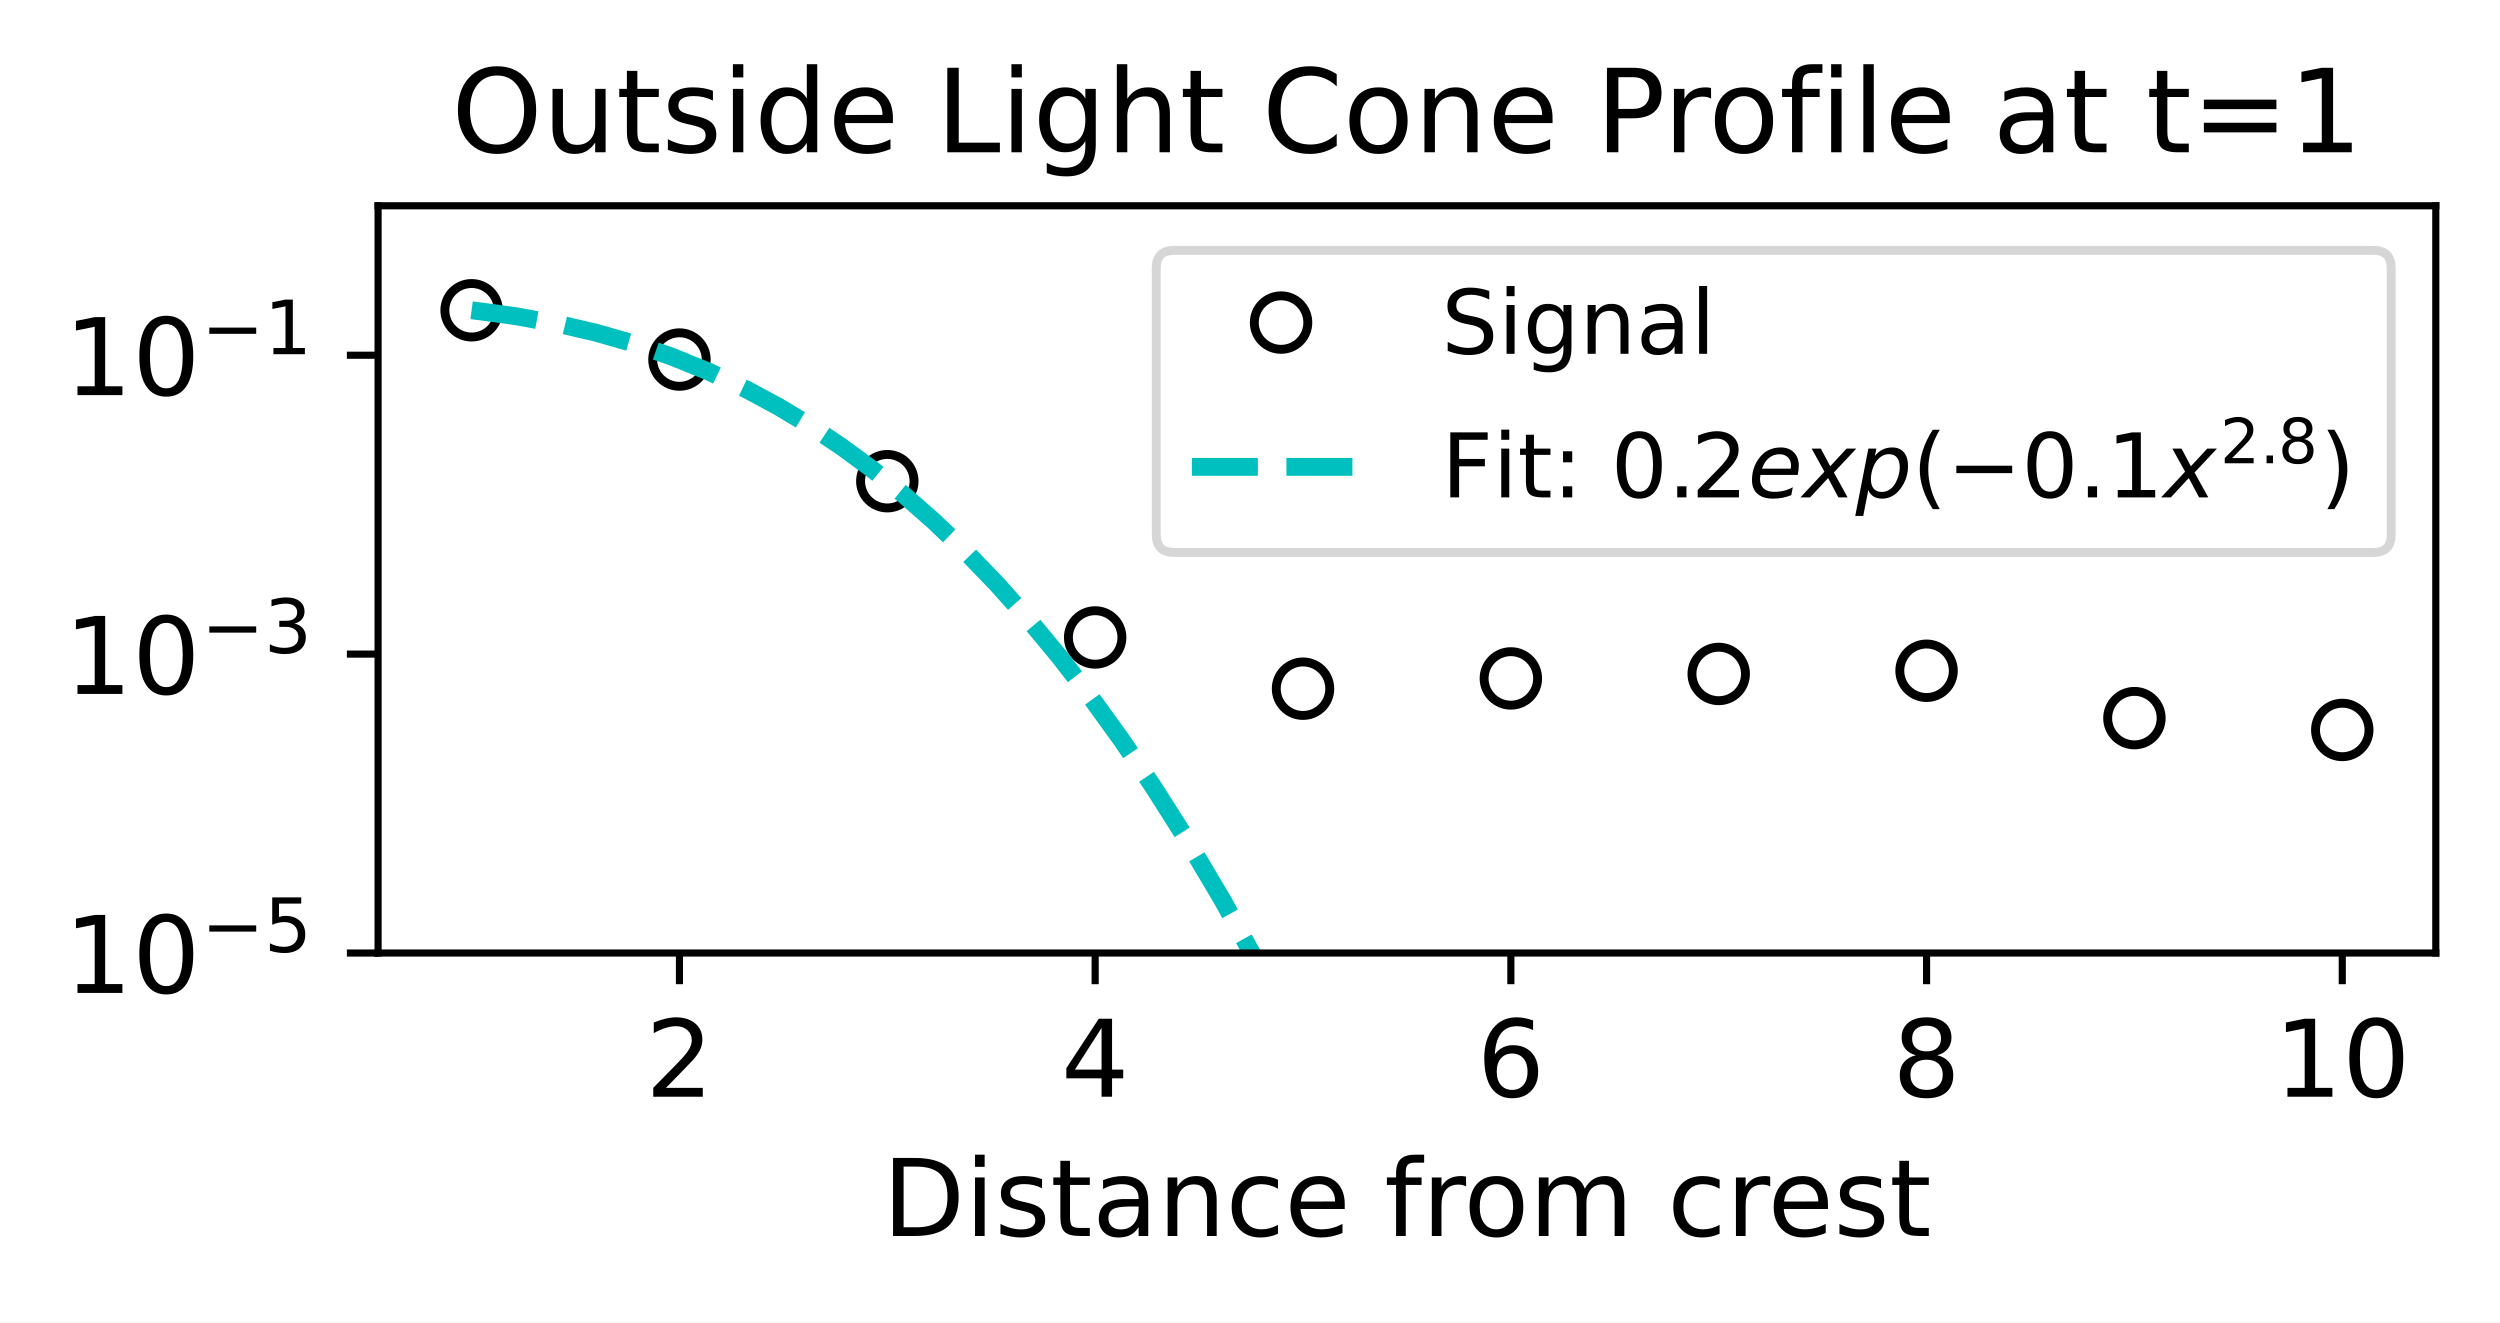
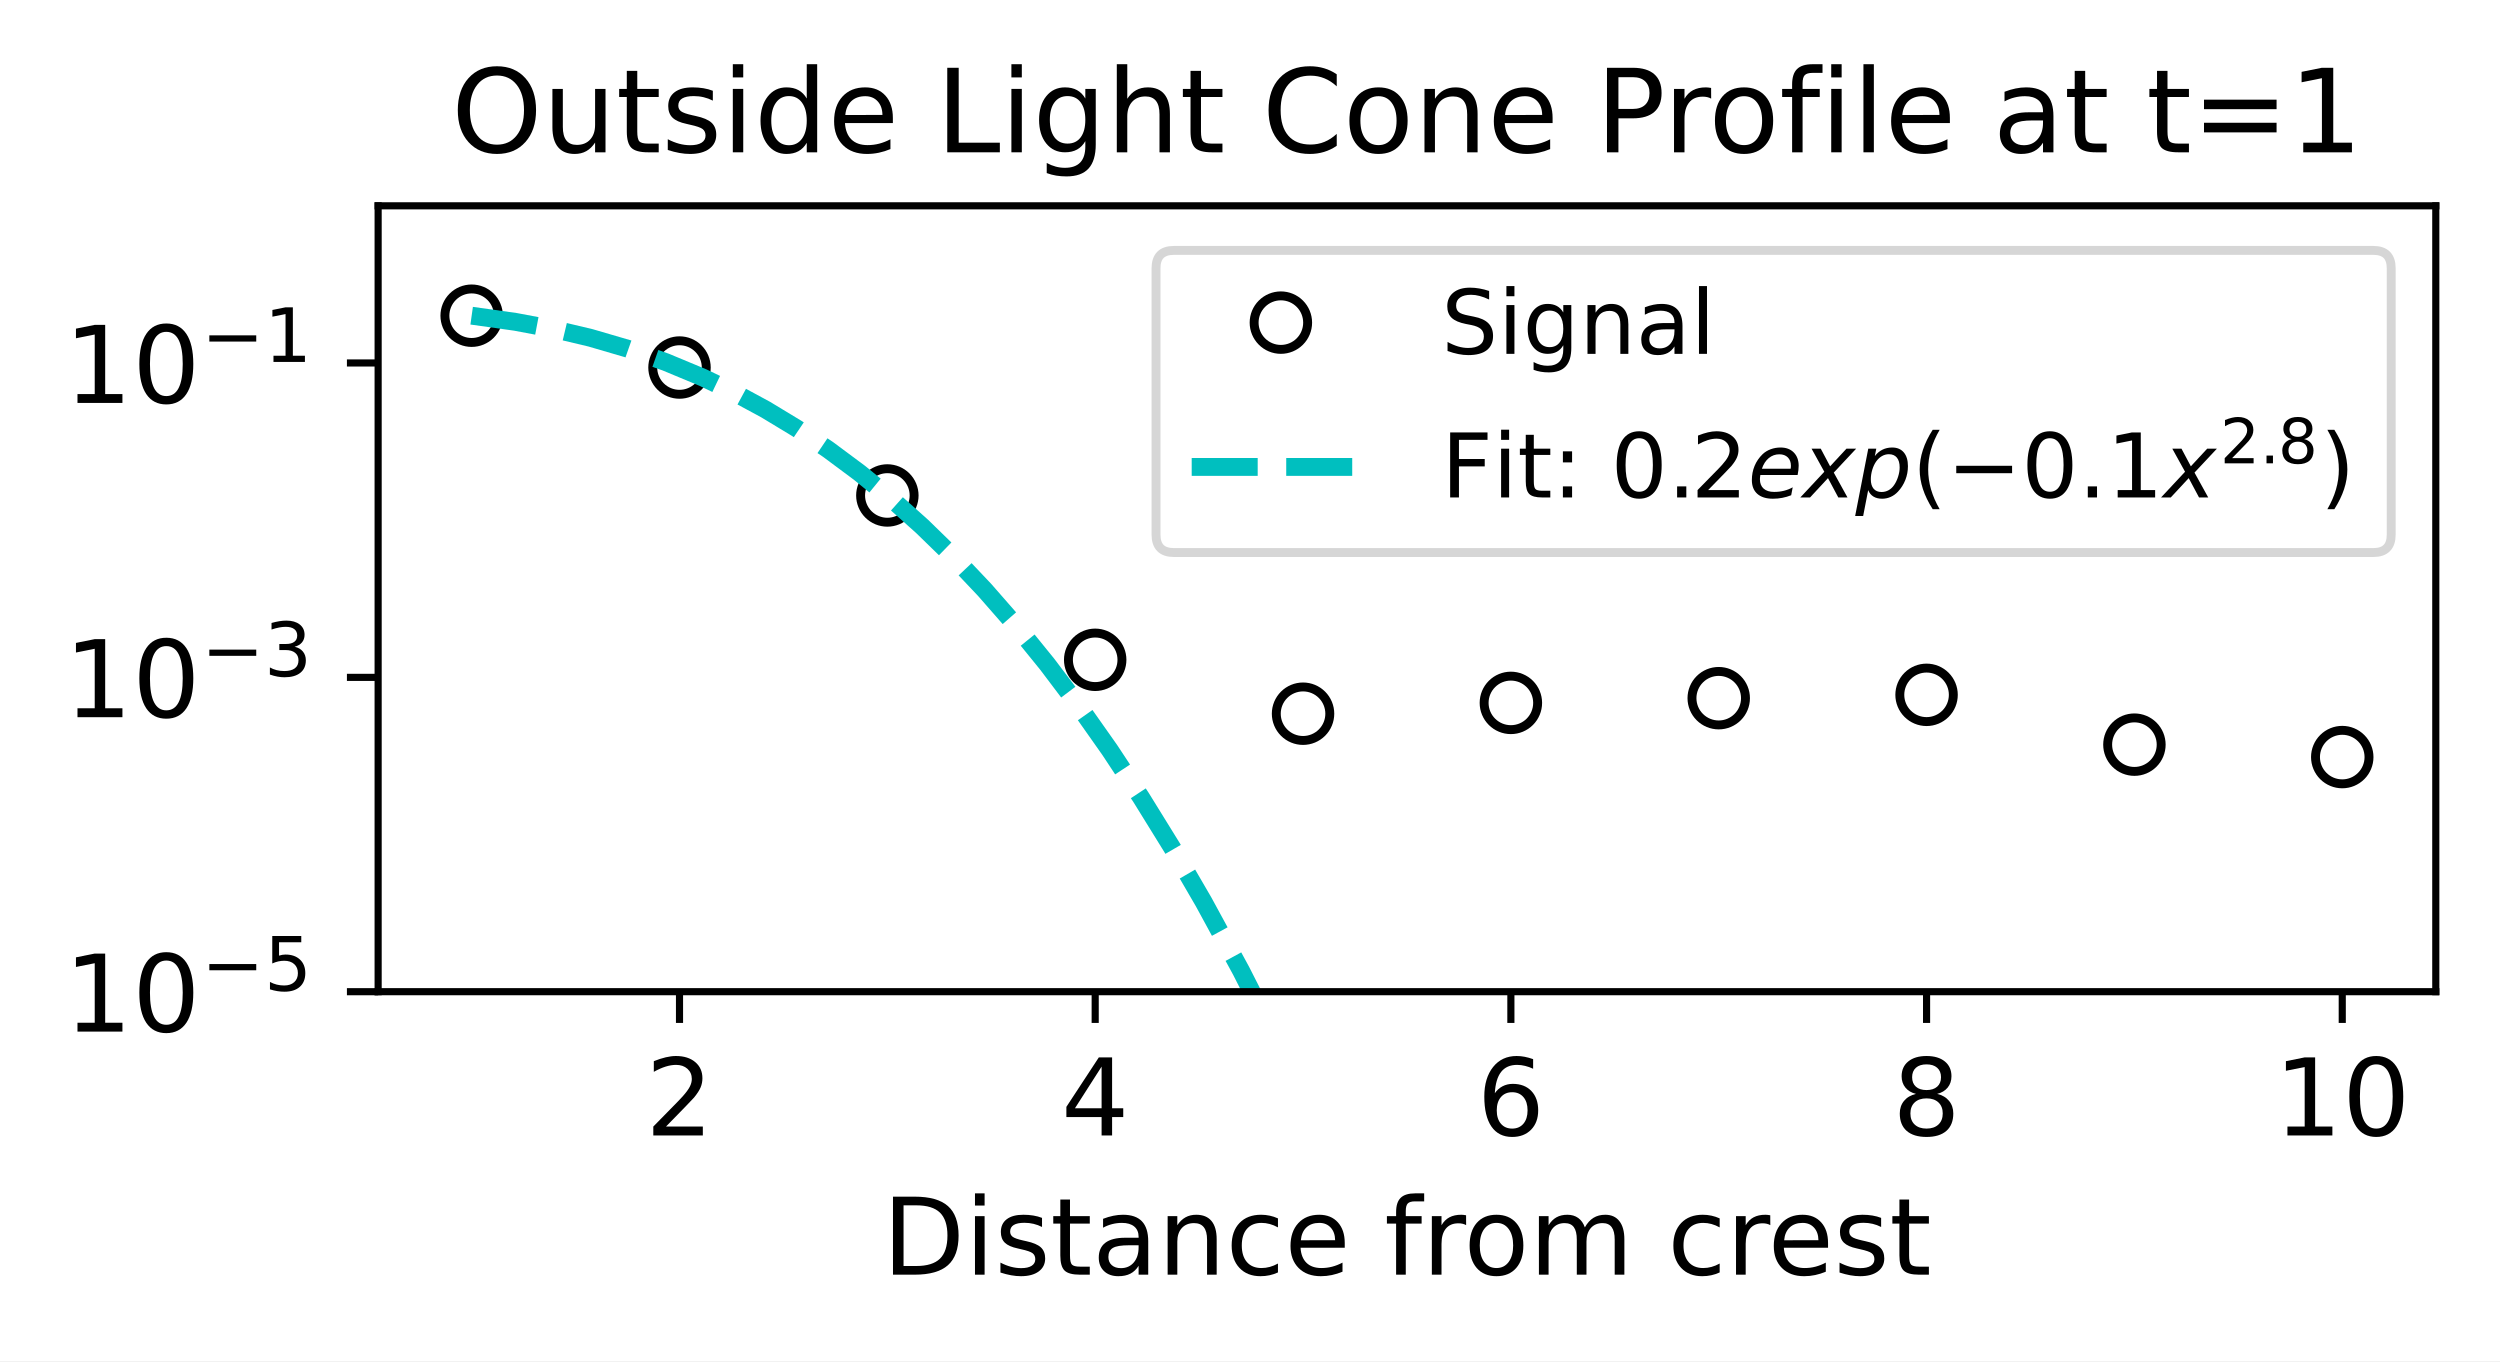
- <svg xmlns="http://www.w3.org/2000/svg" xmlns:xlink="http://www.w3.org/1999/xlink" width="280.367pt" height="148.305pt" viewBox="0 0 280.367 148.305" version="1.1">
+ <svg xmlns="http://www.w3.org/2000/svg" xmlns:xlink="http://www.w3.org/1999/xlink" width="280.325pt" height="152.625pt" viewBox="0 0 280.325 152.625" version="1.1">
  <defs>
    <style type="text/css">*{stroke-linejoin: round; stroke-linecap: butt}</style>
  </defs>
  <g id="figure_1">
    <g id="patch_1">
-       <path d="M 0 148.305  L 280.367 148.305  L 280.367 0  L 0 0  z " style="fill: #ffffff" />
+       <path d="M 0 152.625  L 280.325 152.625  L 280.325 0  L 0 0  z " style="fill: #ffffff" />
    </g>
    <g id="axes_1">
      <g id="patch_2">
-         <path d="M 42.4 106.878  L 273.167 106.878  L 273.167 23.078  L 42.4 23.078  z " style="fill: #ffffff" />
+         <path d="M 42.4 111.198  L 273.125 111.198  L 273.125 23.078  L 42.4 23.078  z " style="fill: #ffffff" />
      </g>
      <g id="matplotlib.axis_1">
        <g id="xtick_1">
          <g id="line2d_1">
            <defs>
-               <path id="m8d57fa706a" d="M 0 0  L 0 3.5  " style="stroke: #000000; stroke-width: 0.8" />
-             </defs>
-             <g>
-               <use xlink:href="#m8d57fa706a" x="76.199" y="106.878" style="stroke: #000000; stroke-width: 0.8" />
+               <path id="mf76446012a" d="M 0 0  L 0 3.5  " style="stroke: #000000; stroke-width: 0.8" />
+             </defs>
+             <g>
+               <use xlink:href="#mf76446012a" x="76.193" y="111.198" style="stroke: #000000; stroke-width: 0.8" />
            </g>
          </g>
          <g id="text_1">
-             <g transform="translate(72.3817 122.9961) scale(0.12 -0.12)">
+             <g transform="translate(72.37551 127.3161) scale(0.12 -0.12)">
              <defs>
                <path id="DejaVuSans-32" d="M 1228 531  L 3431 531  L 3431 0  L 469 0  L 469 531  Q 828 903 1448 1529  Q 2069 2156 2228 2338  Q 2531 2678 2651 2914  Q 2772 3150 2772 3378  Q 2772 3750 2511 3984  Q 2250 4219 1831 4219  Q 1534 4219 1204 4116  Q 875 4013 500 3803  L 500 4441  Q 881 4594 1212 4672  Q 1544 4750 1819 4750  Q 2544 4750 2975 4387  Q 3406 4025 3406 3419  Q 3406 3131 3298 2873  Q 3191 2616 2906 2266  Q 2828 2175 2409 1742  Q 1991 1309 1228 531  z " transform="scale(0.015625)" />
              </defs>
              <use xlink:href="#DejaVuSans-32" />
            </g>
          </g>
        </g>
        <g id="xtick_2">
          <g id="line2d_2">
            <g>
-               <use xlink:href="#m8d57fa706a" x="122.819" y="106.878" style="stroke: #000000; stroke-width: 0.8" />
+               <use xlink:href="#mf76446012a" x="122.804" y="111.198" style="stroke: #000000; stroke-width: 0.8" />
            </g>
          </g>
          <g id="text_2">
-             <g transform="translate(119.0013 122.9961) scale(0.12 -0.12)">
+             <g transform="translate(118.9865 127.3161) scale(0.12 -0.12)">
              <defs>
                <path id="DejaVuSans-34" d="M 2419 4116  L 825 1625  L 2419 1625  L 2419 4116  z M 2253 4666  L 3047 4666  L 3047 1625  L 3713 1625  L 3713 1100  L 3047 1100  L 3047 0  L 2419 0  L 2419 1100  L 313 1100  L 313 1709  L 2253 4666  z " transform="scale(0.015625)" />
              </defs>
              <use xlink:href="#DejaVuSans-34" />
            </g>
          </g>
        </g>
        <g id="xtick_3">
          <g id="line2d_3">
            <g>
-               <use xlink:href="#m8d57fa706a" x="169.438" y="106.878" style="stroke: #000000; stroke-width: 0.8" />
+               <use xlink:href="#mf76446012a" x="169.415" y="111.198" style="stroke: #000000; stroke-width: 0.8" />
            </g>
          </g>
          <g id="text_3">
-             <g transform="translate(165.6209 122.9961) scale(0.12 -0.12)">
+             <g transform="translate(165.5976 127.3161) scale(0.12 -0.12)">
              <defs>
                <path id="DejaVuSans-36" d="M 2113 2584  Q 1688 2584 1439 2293  Q 1191 2003 1191 1497  Q 1191 994 1439 701  Q 1688 409 2113 409  Q 2538 409 2786 701  Q 3034 994 3034 1497  Q 3034 2003 2786 2293  Q 2538 2584 2113 2584  z M 3366 4563  L 3366 3988  Q 3128 4100 2886 4159  Q 2644 4219 2406 4219  Q 1781 4219 1451 3797  Q 1122 3375 1075 2522  Q 1259 2794 1537 2939  Q 1816 3084 2150 3084  Q 2853 3084 3261 2657  Q 3669 2231 3669 1497  Q 3669 778 3244 343  Q 2819 -91 2113 -91  Q 1303 -91 875 529  Q 447 1150 447 2328  Q 447 3434 972 4092  Q 1497 4750 2381 4750  Q 2619 4750 2861 4703  Q 3103 4656 3366 4563  z " transform="scale(0.015625)" />
              </defs>
              <use xlink:href="#DejaVuSans-36" />
            </g>
          </g>
        </g>
        <g id="xtick_4">
          <g id="line2d_4">
            <g>
-               <use xlink:href="#m8d57fa706a" x="216.058" y="106.878" style="stroke: #000000; stroke-width: 0.8" />
+               <use xlink:href="#mf76446012a" x="216.026" y="111.198" style="stroke: #000000; stroke-width: 0.8" />
            </g>
          </g>
          <g id="text_4">
-             <g transform="translate(212.2405 122.9961) scale(0.12 -0.12)">
+             <g transform="translate(212.2086 127.3161) scale(0.12 -0.12)">
              <defs>
                <path id="DejaVuSans-38" d="M 2034 2216  Q 1584 2216 1326 1975  Q 1069 1734 1069 1313  Q 1069 891 1326 650  Q 1584 409 2034 409  Q 2484 409 2743 651  Q 3003 894 3003 1313  Q 3003 1734 2745 1975  Q 2488 2216 2034 2216  z M 1403 2484  Q 997 2584 770 2862  Q 544 3141 544 3541  Q 544 4100 942 4425  Q 1341 4750 2034 4750  Q 2731 4750 3128 4425  Q 3525 4100 3525 3541  Q 3525 3141 3298 2862  Q 3072 2584 2669 2484  Q 3125 2378 3379 2068  Q 3634 1759 3634 1313  Q 3634 634 3220 271  Q 2806 -91 2034 -91  Q 1263 -91 848 271  Q 434 634 434 1313  Q 434 1759 690 2068  Q 947 2378 1403 2484  z M 1172 3481  Q 1172 3119 1398 2916  Q 1625 2713 2034 2713  Q 2441 2713 2670 2916  Q 2900 3119 2900 3481  Q 2900 3844 2670 4047  Q 2441 4250 2034 4250  Q 1625 4250 1398 4047  Q 1172 3844 1172 3481  z " transform="scale(0.015625)" />
              </defs>
              <use xlink:href="#DejaVuSans-38" />
            </g>
          </g>
        </g>
        <g id="xtick_5">
          <g id="line2d_5">
            <g>
-               <use xlink:href="#m8d57fa706a" x="262.678" y="106.878" style="stroke: #000000; stroke-width: 0.8" />
+               <use xlink:href="#mf76446012a" x="262.637" y="111.198" style="stroke: #000000; stroke-width: 0.8" />
            </g>
          </g>
          <g id="text_5">
-             <g transform="translate(255.0426 122.9961) scale(0.12 -0.12)">
+             <g transform="translate(255.0022 127.3161) scale(0.12 -0.12)">
              <defs>
                <path id="DejaVuSans-31" d="M 794 531  L 1825 531  L 1825 4091  L 703 3866  L 703 4441  L 1819 4666  L 2450 4666  L 2450 531  L 3481 531  L 3481 0  L 794 0  L 794 531  z " transform="scale(0.015625)" />
                <path id="DejaVuSans-30" d="M 2034 4250  Q 1547 4250 1301 3770  Q 1056 3291 1056 2328  Q 1056 1369 1301 889  Q 1547 409 2034 409  Q 2525 409 2770 889  Q 3016 1369 3016 2328  Q 3016 3291 2770 3770  Q 2525 4250 2034 4250  z M 2034 4750  Q 2819 4750 3233 4129  Q 3647 3509 3647 2328  Q 3647 1150 3233 529  Q 2819 -91 2034 -91  Q 1250 -91 836 529  Q 422 1150 422 2328  Q 422 3509 836 4129  Q 1250 4750 2034 4750  z " transform="scale(0.015625)" />
              </defs>
              <use xlink:href="#DejaVuSans-31" />
              <use xlink:href="#DejaVuSans-30" x="63.623" />
            </g>
          </g>
        </g>
        <g id="text_6">
-           <g transform="translate(98.97504 138.6098) scale(0.12 -0.12)">
+           <g transform="translate(98.9539 142.9298) scale(0.12 -0.12)">
            <defs>
              <path id="DejaVuSans-44" d="M 1259 4147  L 1259 519  L 2022 519  Q 2988 519 3436 956  Q 3884 1394 3884 2338  Q 3884 3275 3436 3711  Q 2988 4147 2022 4147  L 1259 4147  z M 628 4666  L 1925 4666  Q 3281 4666 3915 4102  Q 4550 3538 4550 2338  Q 4550 1131 3912 565  Q 3275 0 1925 0  L 628 0  L 628 4666  z " transform="scale(0.015625)" />
              <path id="DejaVuSans-69" d="M 603 3500  L 1178 3500  L 1178 0  L 603 0  L 603 3500  z M 603 4863  L 1178 4863  L 1178 4134  L 603 4134  L 603 4863  z " transform="scale(0.015625)" />
              <path id="DejaVuSans-73" d="M 2834 3397  L 2834 2853  Q 2591 2978 2328 3040  Q 2066 3103 1784 3103  Q 1356 3103 1142 2972  Q 928 2841 928 2578  Q 928 2378 1081 2264  Q 1234 2150 1697 2047  L 1894 2003  Q 2506 1872 2764 1633  Q 3022 1394 3022 966  Q 3022 478 2636 193  Q 2250 -91 1575 -91  Q 1294 -91 989 -36  Q 684 19 347 128  L 347 722  Q 666 556 975 473  Q 1284 391 1588 391  Q 1994 391 2212 530  Q 2431 669 2431 922  Q 2431 1156 2273 1281  Q 2116 1406 1581 1522  L 1381 1569  Q 847 1681 609 1914  Q 372 2147 372 2553  Q 372 3047 722 3315  Q 1072 3584 1716 3584  Q 2034 3584 2315 3537  Q 2597 3491 2834 3397  z " transform="scale(0.015625)" />
              <path id="DejaVuSans-74" d="M 1172 4494  L 1172 3500  L 2356 3500  L 2356 3053  L 1172 3053  L 1172 1153  Q 1172 725 1289 603  Q 1406 481 1766 481  L 2356 481  L 2356 0  L 1766 0  Q 1100 0 847 248  Q 594 497 594 1153  L 594 3053  L 172 3053  L 172 3500  L 594 3500  L 594 4494  L 1172 4494  z " transform="scale(0.015625)" />
              <path id="DejaVuSans-61" d="M 2194 1759  Q 1497 1759 1228 1600  Q 959 1441 959 1056  Q 959 750 1161 570  Q 1363 391 1709 391  Q 2188 391 2477 730  Q 2766 1069 2766 1631  L 2766 1759  L 2194 1759  z M 3341 1997  L 3341 0  L 2766 0  L 2766 531  Q 2569 213 2275 61  Q 1981 -91 1556 -91  Q 1019 -91 701 211  Q 384 513 384 1019  Q 384 1609 779 1909  Q 1175 2209 1959 2209  L 2766 2209  L 2766 2266  Q 2766 2663 2505 2880  Q 2244 3097 1772 3097  Q 1472 3097 1187 3025  Q 903 2953 641 2809  L 641 3341  Q 956 3463 1253 3523  Q 1550 3584 1831 3584  Q 2591 3584 2966 3190  Q 3341 2797 3341 1997  z " transform="scale(0.015625)" />
              <path id="DejaVuSans-6e" d="M 3513 2113  L 3513 0  L 2938 0  L 2938 2094  Q 2938 2591 2744 2837  Q 2550 3084 2163 3084  Q 1697 3084 1428 2787  Q 1159 2491 1159 1978  L 1159 0  L 581 0  L 581 3500  L 1159 3500  L 1159 2956  Q 1366 3272 1645 3428  Q 1925 3584 2291 3584  Q 2894 3584 3203 3211  Q 3513 2838 3513 2113  z " transform="scale(0.015625)" />
              <path id="DejaVuSans-63" d="M 3122 3366  L 3122 2828  Q 2878 2963 2633 3030  Q 2388 3097 2138 3097  Q 1578 3097 1268 2742  Q 959 2388 959 1747  Q 959 1106 1268 751  Q 1578 397 2138 397  Q 2388 397 2633 464  Q 2878 531 3122 666  L 3122 134  Q 2881 22 2623 -34  Q 2366 -91 2075 -91  Q 1284 -91 818 406  Q 353 903 353 1747  Q 353 2603 823 3093  Q 1294 3584 2113 3584  Q 2378 3584 2631 3529  Q 2884 3475 3122 3366  z " transform="scale(0.015625)" />
              <path id="DejaVuSans-65" d="M 3597 1894  L 3597 1613  L 953 1613  Q 991 1019 1311 708  Q 1631 397 2203 397  Q 2534 397 2845 478  Q 3156 559 3463 722  L 3463 178  Q 3153 47 2828 -22  Q 2503 -91 2169 -91  Q 1331 -91 842 396  Q 353 884 353 1716  Q 353 2575 817 3079  Q 1281 3584 2069 3584  Q 2775 3584 3186 3129  Q 3597 2675 3597 1894  z M 3022 2063  Q 3016 2534 2758 2815  Q 2500 3097 2075 3097  Q 1594 3097 1305 2825  Q 1016 2553 972 2059  L 3022 2063  z " transform="scale(0.015625)" />
              <path id="DejaVuSans-20" transform="scale(0.015625)" />
              <path id="DejaVuSans-66" d="M 2375 4863  L 2375 4384  L 1825 4384  Q 1516 4384 1395 4259  Q 1275 4134 1275 3809  L 1275 3500  L 2222 3500  L 2222 3053  L 1275 3053  L 1275 0  L 697 0  L 697 3053  L 147 3053  L 147 3500  L 697 3500  L 697 3744  Q 697 4328 969 4595  Q 1241 4863 1831 4863  L 2375 4863  z " transform="scale(0.015625)" />
              <path id="DejaVuSans-72" d="M 2631 2963  Q 2534 3019 2420 3045  Q 2306 3072 2169 3072  Q 1681 3072 1420 2755  Q 1159 2438 1159 1844  L 1159 0  L 581 0  L 581 3500  L 1159 3500  L 1159 2956  Q 1341 3275 1631 3429  Q 1922 3584 2338 3584  Q 2397 3584 2469 3576  Q 2541 3569 2628 3553  L 2631 2963  z " transform="scale(0.015625)" />
              <path id="DejaVuSans-6f" d="M 1959 3097  Q 1497 3097 1228 2736  Q 959 2375 959 1747  Q 959 1119 1226 758  Q 1494 397 1959 397  Q 2419 397 2687 759  Q 2956 1122 2956 1747  Q 2956 2369 2687 2733  Q 2419 3097 1959 3097  z M 1959 3584  Q 2709 3584 3137 3096  Q 3566 2609 3566 1747  Q 3566 888 3137 398  Q 2709 -91 1959 -91  Q 1206 -91 779 398  Q 353 888 353 1747  Q 353 2609 779 3096  Q 1206 3584 1959 3584  z " transform="scale(0.015625)" />
              <path id="DejaVuSans-6d" d="M 3328 2828  Q 3544 3216 3844 3400  Q 4144 3584 4550 3584  Q 5097 3584 5394 3201  Q 5691 2819 5691 2113  L 5691 0  L 5113 0  L 5113 2094  Q 5113 2597 4934 2840  Q 4756 3084 4391 3084  Q 3944 3084 3684 2787  Q 3425 2491 3425 1978  L 3425 0  L 2847 0  L 2847 2094  Q 2847 2600 2669 2842  Q 2491 3084 2119 3084  Q 1678 3084 1418 2786  Q 1159 2488 1159 1978  L 1159 0  L 581 0  L 581 3500  L 1159 3500  L 1159 2956  Q 1356 3278 1631 3431  Q 1906 3584 2284 3584  Q 2666 3584 2933 3390  Q 3200 3197 3328 2828  z " transform="scale(0.015625)" />
            </defs>
            <use xlink:href="#DejaVuSans-44" />
            <use xlink:href="#DejaVuSans-69" x="77.002" />
            <use xlink:href="#DejaVuSans-73" x="104.785" />
            <use xlink:href="#DejaVuSans-74" x="156.885" />
            <use xlink:href="#DejaVuSans-61" x="196.094" />
            <use xlink:href="#DejaVuSans-6e" x="257.373" />
            <use xlink:href="#DejaVuSans-63" x="320.752" />
            <use xlink:href="#DejaVuSans-65" x="375.732" />
            <use xlink:href="#DejaVuSans-20" x="437.256" />
            <use xlink:href="#DejaVuSans-66" x="469.043" />
            <use xlink:href="#DejaVuSans-72" x="504.248" />
            <use xlink:href="#DejaVuSans-6f" x="543.111" />
            <use xlink:href="#DejaVuSans-6d" x="604.293" />
            <use xlink:href="#DejaVuSans-20" x="701.705" />
            <use xlink:href="#DejaVuSans-63" x="733.492" />
            <use xlink:href="#DejaVuSans-72" x="788.473" />
            <use xlink:href="#DejaVuSans-65" x="827.336" />
            <use xlink:href="#DejaVuSans-73" x="888.859" />
            <use xlink:href="#DejaVuSans-74" x="940.959" />
          </g>
        </g>
      </g>
      <g id="matplotlib.axis_2">
        <g id="ytick_1">
          <g id="line2d_6">
            <defs>
-               <path id="m3b4bb41c9c" d="M 0 0  L -3.5 0  " style="stroke: #000000; stroke-width: 0.8" />
-             </defs>
-             <g>
-               <use xlink:href="#m3b4bb41c9c" x="42.4" y="106.878" style="stroke: #000000; stroke-width: 0.8" />
+               <path id="m17bd669fa5" d="M 0 0  L -3.5 0  " style="stroke: #000000; stroke-width: 0.8" />
+             </defs>
+             <g>
+               <use xlink:href="#m17bd669fa5" x="42.4" y="111.198" style="stroke: #000000; stroke-width: 0.8" />
            </g>
          </g>
          <g id="text_7">
-             <g transform="translate(7.2 111.437) scale(0.12 -0.12)">
+             <g transform="translate(7.2 115.757) scale(0.12 -0.12)">
              <defs>
                <path id="DejaVuSans-2212" d="M 678 2272  L 4684 2272  L 4684 1741  L 678 1741  L 678 2272  z " transform="scale(0.015625)" />
                <path id="DejaVuSans-35" d="M 691 4666  L 3169 4666  L 3169 4134  L 1269 4134  L 1269 2991  Q 1406 3038 1543 3061  Q 1681 3084 1819 3084  Q 2600 3084 3056 2656  Q 3513 2228 3513 1497  Q 3513 744 3044 326  Q 2575 -91 1722 -91  Q 1428 -91 1123 -41  Q 819 9 494 109  L 494 744  Q 775 591 1075 516  Q 1375 441 1709 441  Q 2250 441 2565 725  Q 2881 1009 2881 1497  Q 2881 1984 2565 2268  Q 2250 2553 1709 2553  Q 1456 2553 1204 2497  Q 953 2441 691 2322  L 691 4666  z " transform="scale(0.015625)" />
              </defs>
              <use xlink:href="#DejaVuSans-31" transform="translate(0 0.684375)" />
              <use xlink:href="#DejaVuSans-30" transform="translate(63.62305 0.684375)" />
              <use xlink:href="#DejaVuSans-2212" transform="translate(128.2031 38.96563) scale(0.7)" />
              <use xlink:href="#DejaVuSans-35" transform="translate(186.8555 38.96563) scale(0.7)" />
            </g>
          </g>
        </g>
        <g id="ytick_2">
          <g id="line2d_7">
            <g>
-               <use xlink:href="#m3b4bb41c9c" x="42.4" y="73.358" style="stroke: #000000; stroke-width: 0.8" />
+               <use xlink:href="#m17bd669fa5" x="42.4" y="75.95" style="stroke: #000000; stroke-width: 0.8" />
            </g>
          </g>
          <g id="text_8">
-             <g transform="translate(7.2 77.91703) scale(0.12 -0.12)">
+             <g transform="translate(7.2 80.50903) scale(0.12 -0.12)">
              <defs>
                <path id="DejaVuSans-33" d="M 2597 2516  Q 3050 2419 3304 2112  Q 3559 1806 3559 1356  Q 3559 666 3084 287  Q 2609 -91 1734 -91  Q 1441 -91 1130 -33  Q 819 25 488 141  L 488 750  Q 750 597 1062 519  Q 1375 441 1716 441  Q 2309 441 2620 675  Q 2931 909 2931 1356  Q 2931 1769 2642 2001  Q 2353 2234 1838 2234  L 1294 2234  L 1294 2753  L 1863 2753  Q 2328 2753 2575 2939  Q 2822 3125 2822 3475  Q 2822 3834 2567 4026  Q 2313 4219 1838 4219  Q 1578 4219 1281 4162  Q 984 4106 628 3988  L 628 4550  Q 988 4650 1302 4700  Q 1616 4750 1894 4750  Q 2613 4750 3031 4423  Q 3450 4097 3450 3541  Q 3450 3153 3228 2886  Q 3006 2619 2597 2516  z " transform="scale(0.015625)" />
              </defs>
              <use xlink:href="#DejaVuSans-31" transform="translate(0 0.765625)" />
              <use xlink:href="#DejaVuSans-30" transform="translate(63.62305 0.765625)" />
              <use xlink:href="#DejaVuSans-2212" transform="translate(128.2031 39.04688) scale(0.7)" />
              <use xlink:href="#DejaVuSans-33" transform="translate(186.8555 39.04688) scale(0.7)" />
            </g>
          </g>
        </g>
        <g id="ytick_3">
          <g id="line2d_8">
            <g>
-               <use xlink:href="#m3b4bb41c9c" x="42.4" y="39.838" style="stroke: #000000; stroke-width: 0.8" />
+               <use xlink:href="#m17bd669fa5" x="42.4" y="40.702" style="stroke: #000000; stroke-width: 0.8" />
            </g>
          </g>
          <g id="text_9">
-             <g transform="translate(7.2 44.39703) scale(0.12 -0.12)">
+             <g transform="translate(7.2 45.26103) scale(0.12 -0.12)">
              <use xlink:href="#DejaVuSans-31" transform="translate(0 0.684375)" />
              <use xlink:href="#DejaVuSans-30" transform="translate(63.62305 0.684375)" />
              <use xlink:href="#DejaVuSans-2212" transform="translate(128.2031 38.96563) scale(0.7)" />
              <use xlink:href="#DejaVuSans-31" transform="translate(186.8555 38.96563) scale(0.7)" />
            </g>
          </g>
        </g>
      </g>
      <g id="line2d_9">
        <defs>
-           <path id="m885fad8ed2" d="M 0 3  C 0.796 3 1.559 2.684 2.121 2.121  C 2.684 1.559 3 0.796 3 0  C 3 -0.796 2.684 -1.559 2.121 -2.121  C 1.559 -2.684 0.796 -3 0 -3  C -0.796 -3 -1.559 -2.684 -2.121 -2.121  C -2.684 -1.559 -3 -0.796 -3 0  C -3 0.796 -2.684 1.559 -2.121 2.121  C -1.559 2.684 -0.796 3 0 3  z " style="stroke: #000000" />
+           <path id="m8fff276fa9" d="M 0 3  C 0.796 3 1.559 2.684 2.121 2.121  C 2.684 1.559 3 0.796 3 0  C 3 -0.796 2.684 -1.559 2.121 -2.121  C 1.559 -2.684 0.796 -3 0 -3  C -0.796 -3 -1.559 -2.684 -2.121 -2.121  C -2.684 -1.559 -3 -0.796 -3 0  C -3 0.796 -2.684 1.559 -2.121 2.121  C -1.559 2.684 -0.796 3 0 3  z " style="stroke: #000000" />
        </defs>
-         <g clip-path="url(#p417bf3823b)">
-           <use xlink:href="#m885fad8ed2" x="52.889" y="34.796" style="fill: #ffffff; stroke: #000000" />
-           <use xlink:href="#m885fad8ed2" x="76.199" y="40.323" style="fill: #ffffff; stroke: #000000" />
-           <use xlink:href="#m885fad8ed2" x="99.509" y="53.965" style="fill: #ffffff; stroke: #000000" />
-           <use xlink:href="#m885fad8ed2" x="122.819" y="71.488" style="fill: #ffffff; stroke: #000000" />
-           <use xlink:href="#m885fad8ed2" x="146.129" y="77.236" style="fill: #ffffff; stroke: #000000" />
-           <use xlink:href="#m885fad8ed2" x="169.438" y="76.083" style="fill: #ffffff; stroke: #000000" />
-           <use xlink:href="#m885fad8ed2" x="192.748" y="75.581" style="fill: #ffffff; stroke: #000000" />
-           <use xlink:href="#m885fad8ed2" x="216.058" y="75.224" style="fill: #ffffff; stroke: #000000" />
-           <use xlink:href="#m885fad8ed2" x="239.368" y="80.536" style="fill: #ffffff; stroke: #000000" />
-           <use xlink:href="#m885fad8ed2" x="262.678" y="81.862" style="fill: #ffffff; stroke: #000000" />
+         <g clip-path="url(#p293b04adf1)">
+           <use xlink:href="#m8fff276fa9" x="52.887" y="35.4" style="fill: #ffffff; stroke: #000000" />
+           <use xlink:href="#m8fff276fa9" x="76.193" y="41.212" style="fill: #ffffff; stroke: #000000" />
+           <use xlink:href="#m8fff276fa9" x="99.499" y="55.557" style="fill: #ffffff; stroke: #000000" />
+           <use xlink:href="#m8fff276fa9" x="122.804" y="73.984" style="fill: #ffffff; stroke: #000000" />
+           <use xlink:href="#m8fff276fa9" x="146.11" y="80.028" style="fill: #ffffff; stroke: #000000" />
+           <use xlink:href="#m8fff276fa9" x="169.415" y="78.815" style="fill: #ffffff; stroke: #000000" />
+           <use xlink:href="#m8fff276fa9" x="192.721" y="78.287" style="fill: #ffffff; stroke: #000000" />
+           <use xlink:href="#m8fff276fa9" x="216.026" y="77.912" style="fill: #ffffff; stroke: #000000" />
+           <use xlink:href="#m8fff276fa9" x="239.332" y="83.498" style="fill: #ffffff; stroke: #000000" />
+           <use xlink:href="#m8fff276fa9" x="262.637" y="84.892" style="fill: #ffffff; stroke: #000000" />
        </g>
      </g>
      <g id="line2d_10">
-         <path d="M 52.889 34.796  L 57.801 35.452  L 62.712 36.349  L 66.922 37.336  L 71.132 38.545  L 75.342 39.996  L 79.551 41.708  L 83.761 43.702  L 87.269 45.591  L 90.778 47.699  L 94.286 50.037  L 97.794 52.614  L 101.302 55.442  L 104.81 58.53  L 108.318 61.889  L 111.827 65.529  L 115.335 69.46  L 118.843 73.691  L 122.351 78.233  L 125.859 83.095  L 129.367 88.287  L 132.876 93.819  L 137.085 100.918  L 141.295 108.537  L 145.505 116.691  L 149.715 125.397  L 153.924 134.67  L 158.134 144.526  L 160.089 149.305  L 160.089 149.305  " clip-path="url(#p417bf3823b)" style="fill: none; stroke-dasharray: 7.4,3.2; stroke-dashoffset: 0; stroke: #00bfbf; stroke-width: 2" />
+         <path d="M 52.887 35.4  L 57.798 36.09  L 62.007 36.882  L 66.216 37.882  L 70.425 39.113  L 74.634 40.595  L 78.843 42.349  L 82.351 44.032  L 85.858 45.93  L 89.366 48.053  L 92.873 50.414  L 96.381 53.022  L 99.888 55.889  L 103.396 59.025  L 106.903 62.442  L 110.411 66.15  L 113.918 70.16  L 117.426 74.482  L 120.933 79.126  L 124.441 84.103  L 127.948 89.423  L 131.456 95.095  L 134.963 101.131  L 139.172 108.868  L 143.382 117.159  L 147.591 126.021  L 151.8 135.471  L 156.009 145.527  L 159.223 153.625  L 159.223 153.625  " clip-path="url(#p293b04adf1)" style="fill: none; stroke-dasharray: 7.4,3.2; stroke-dashoffset: 0; stroke: #00bfbf; stroke-width: 2" />
      </g>
      <g id="patch_3">
-         <path d="M 42.4 106.878  L 42.4 23.078  " style="fill: none; stroke: #000000; stroke-width: 0.8; stroke-linejoin: miter; stroke-linecap: square" />
+         <path d="M 42.4 111.198  L 42.4 23.078  " style="fill: none; stroke: #000000; stroke-width: 0.8; stroke-linejoin: miter; stroke-linecap: square" />
      </g>
      <g id="patch_4">
-         <path d="M 273.167 106.878  L 273.167 23.078  " style="fill: none; stroke: #000000; stroke-width: 0.8; stroke-linejoin: miter; stroke-linecap: square" />
+         <path d="M 273.125 111.198  L 273.125 23.078  " style="fill: none; stroke: #000000; stroke-width: 0.8; stroke-linejoin: miter; stroke-linecap: square" />
      </g>
      <g id="patch_5">
-         <path d="M 42.4 106.878  L 273.167 106.878  " style="fill: none; stroke: #000000; stroke-width: 0.8; stroke-linejoin: miter; stroke-linecap: square" />
+         <path d="M 42.4 111.198  L 273.125 111.198  " style="fill: none; stroke: #000000; stroke-width: 0.8; stroke-linejoin: miter; stroke-linecap: square" />
      </g>
      <g id="patch_6">
-         <path d="M 42.4 23.078  L 273.167 23.078  " style="fill: none; stroke: #000000; stroke-width: 0.8; stroke-linejoin: miter; stroke-linecap: square" />
+         <path d="M 42.4 23.078  L 273.125 23.078  " style="fill: none; stroke: #000000; stroke-width: 0.8; stroke-linejoin: miter; stroke-linecap: square" />
      </g>
      <g id="text_10">
-         <g transform="translate(50.6259 17.07797) scale(0.13 -0.13)">
+         <g transform="translate(50.60475 17.07797) scale(0.13 -0.13)">
          <defs>
            <path id="DejaVuSans-4f" d="M 2522 4238  Q 1834 4238 1429 3725  Q 1025 3213 1025 2328  Q 1025 1447 1429 934  Q 1834 422 2522 422  Q 3209 422 3611 934  Q 4013 1447 4013 2328  Q 4013 3213 3611 3725  Q 3209 4238 2522 4238  z M 2522 4750  Q 3503 4750 4090 4092  Q 4678 3434 4678 2328  Q 4678 1225 4090 567  Q 3503 -91 2522 -91  Q 1538 -91 948 565  Q 359 1222 359 2328  Q 359 3434 948 4092  Q 1538 4750 2522 4750  z " transform="scale(0.015625)" />
            <path id="DejaVuSans-75" d="M 544 1381  L 544 3500  L 1119 3500  L 1119 1403  Q 1119 906 1312 657  Q 1506 409 1894 409  Q 2359 409 2629 706  Q 2900 1003 2900 1516  L 2900 3500  L 3475 3500  L 3475 0  L 2900 0  L 2900 538  Q 2691 219 2414 64  Q 2138 -91 1772 -91  Q 1169 -91 856 284  Q 544 659 544 1381  z M 1991 3584  L 1991 3584  z " transform="scale(0.015625)" />
            <path id="DejaVuSans-64" d="M 2906 2969  L 2906 4863  L 3481 4863  L 3481 0  L 2906 0  L 2906 525  Q 2725 213 2448 61  Q 2172 -91 1784 -91  Q 1150 -91 751 415  Q 353 922 353 1747  Q 353 2572 751 3078  Q 1150 3584 1784 3584  Q 2172 3584 2448 3432  Q 2725 3281 2906 2969  z M 947 1747  Q 947 1113 1208 752  Q 1469 391 1925 391  Q 2381 391 2643 752  Q 2906 1113 2906 1747  Q 2906 2381 2643 2742  Q 2381 3103 1925 3103  Q 1469 3103 1208 2742  Q 947 2381 947 1747  z " transform="scale(0.015625)" />
            <path id="DejaVuSans-4c" d="M 628 4666  L 1259 4666  L 1259 531  L 3531 531  L 3531 0  L 628 0  L 628 4666  z " transform="scale(0.015625)" />
            <path id="DejaVuSans-67" d="M 2906 1791  Q 2906 2416 2648 2759  Q 2391 3103 1925 3103  Q 1463 3103 1205 2759  Q 947 2416 947 1791  Q 947 1169 1205 825  Q 1463 481 1925 481  Q 2391 481 2648 825  Q 2906 1169 2906 1791  z M 3481 434  Q 3481 -459 3084 -895  Q 2688 -1331 1869 -1331  Q 1566 -1331 1297 -1286  Q 1028 -1241 775 -1147  L 775 -588  Q 1028 -725 1275 -790  Q 1522 -856 1778 -856  Q 2344 -856 2625 -561  Q 2906 -266 2906 331  L 2906 616  Q 2728 306 2450 153  Q 2172 0 1784 0  Q 1141 0 747 490  Q 353 981 353 1791  Q 353 2603 747 3093  Q 1141 3584 1784 3584  Q 2172 3584 2450 3431  Q 2728 3278 2906 2969  L 2906 3500  L 3481 3500  L 3481 434  z " transform="scale(0.015625)" />
            <path id="DejaVuSans-68" d="M 3513 2113  L 3513 0  L 2938 0  L 2938 2094  Q 2938 2591 2744 2837  Q 2550 3084 2163 3084  Q 1697 3084 1428 2787  Q 1159 2491 1159 1978  L 1159 0  L 581 0  L 581 4863  L 1159 4863  L 1159 2956  Q 1366 3272 1645 3428  Q 1925 3584 2291 3584  Q 2894 3584 3203 3211  Q 3513 2838 3513 2113  z " transform="scale(0.015625)" />
            <path id="DejaVuSans-43" d="M 4122 4306  L 4122 3641  Q 3803 3938 3442 4084  Q 3081 4231 2675 4231  Q 1875 4231 1450 3742  Q 1025 3253 1025 2328  Q 1025 1406 1450 917  Q 1875 428 2675 428  Q 3081 428 3442 575  Q 3803 722 4122 1019  L 4122 359  Q 3791 134 3420 21  Q 3050 -91 2638 -91  Q 1578 -91 968 557  Q 359 1206 359 2328  Q 359 3453 968 4101  Q 1578 4750 2638 4750  Q 3056 4750 3426 4639  Q 3797 4528 4122 4306  z " transform="scale(0.015625)" />
            <path id="DejaVuSans-50" d="M 1259 4147  L 1259 2394  L 2053 2394  Q 2494 2394 2734 2622  Q 2975 2850 2975 3272  Q 2975 3691 2734 3919  Q 2494 4147 2053 4147  L 1259 4147  z M 628 4666  L 2053 4666  Q 2838 4666 3239 4311  Q 3641 3956 3641 3272  Q 3641 2581 3239 2228  Q 2838 1875 2053 1875  L 1259 1875  L 1259 0  L 628 0  L 628 4666  z " transform="scale(0.015625)" />
            <path id="DejaVuSans-6c" d="M 603 4863  L 1178 4863  L 1178 0  L 603 0  L 603 4863  z " transform="scale(0.015625)" />
            <path id="DejaVuSans-3d" d="M 678 2906  L 4684 2906  L 4684 2381  L 678 2381  L 678 2906  z M 678 1631  L 4684 1631  L 4684 1100  L 678 1100  L 678 1631  z " transform="scale(0.015625)" />
          </defs>
          <use xlink:href="#DejaVuSans-4f" />
          <use xlink:href="#DejaVuSans-75" x="78.711" />
          <use xlink:href="#DejaVuSans-74" x="142.09" />
          <use xlink:href="#DejaVuSans-73" x="181.299" />
          <use xlink:href="#DejaVuSans-69" x="233.398" />
          <use xlink:href="#DejaVuSans-64" x="261.182" />
          <use xlink:href="#DejaVuSans-65" x="324.658" />
          <use xlink:href="#DejaVuSans-20" x="386.182" />
          <use xlink:href="#DejaVuSans-4c" x="417.969" />
          <use xlink:href="#DejaVuSans-69" x="473.682" />
          <use xlink:href="#DejaVuSans-67" x="501.465" />
          <use xlink:href="#DejaVuSans-68" x="564.941" />
          <use xlink:href="#DejaVuSans-74" x="628.32" />
          <use xlink:href="#DejaVuSans-20" x="667.529" />
          <use xlink:href="#DejaVuSans-43" x="699.316" />
          <use xlink:href="#DejaVuSans-6f" x="769.141" />
          <use xlink:href="#DejaVuSans-6e" x="830.322" />
          <use xlink:href="#DejaVuSans-65" x="893.701" />
          <use xlink:href="#DejaVuSans-20" x="955.225" />
          <use xlink:href="#DejaVuSans-50" x="987.012" />
          <use xlink:href="#DejaVuSans-72" x="1045.564" />
          <use xlink:href="#DejaVuSans-6f" x="1084.428" />
          <use xlink:href="#DejaVuSans-66" x="1145.609" />
          <use xlink:href="#DejaVuSans-69" x="1180.814" />
          <use xlink:href="#DejaVuSans-6c" x="1208.598" />
          <use xlink:href="#DejaVuSans-65" x="1236.381" />
          <use xlink:href="#DejaVuSans-20" x="1297.904" />
          <use xlink:href="#DejaVuSans-61" x="1329.691" />
          <use xlink:href="#DejaVuSans-74" x="1390.971" />
          <use xlink:href="#DejaVuSans-20" x="1430.18" />
          <use xlink:href="#DejaVuSans-74" x="1461.967" />
          <use xlink:href="#DejaVuSans-3d" x="1501.176" />
          <use xlink:href="#DejaVuSans-31" x="1584.965" />
        </g>
      </g>
      <g id="legend_1">
        <g id="patch_7">
-           <path d="M 131.667 61.956  L 266.167 61.956  Q 268.167 61.956 268.167 59.956  L 268.167 30.078  Q 268.167 28.078 266.167 28.078  L 131.667 28.078  Q 129.667 28.078 129.667 30.078  L 129.667 59.956  Q 129.667 61.956 131.667 61.956  z " style="fill: #ffffff; opacity: 0.8; stroke: #cccccc; stroke-linejoin: miter" />
+           <path d="M 131.625 61.956  L 266.125 61.956  Q 268.125 61.956 268.125 59.956  L 268.125 30.078  Q 268.125 28.078 266.125 28.078  L 131.625 28.078  Q 129.625 28.078 129.625 30.078  L 129.625 59.956  Q 129.625 61.956 131.625 61.956  z " style="fill: #ffffff; opacity: 0.8; stroke: #cccccc; stroke-linejoin: miter" />
        </g>
        <g id="line2d_11">
          <g>
-             <use xlink:href="#m885fad8ed2" x="143.667" y="36.176" style="fill: #ffffff; stroke: #000000" />
+             <use xlink:href="#m8fff276fa9" x="143.625" y="36.176" style="fill: #ffffff; stroke: #000000" />
          </g>
        </g>
        <g id="text_11">
-           <g transform="translate(161.667 39.67641) scale(0.1 -0.1)">
+           <g transform="translate(161.6247 39.67641) scale(0.1 -0.1)">
            <defs>
              <path id="DejaVuSans-53" d="M 3425 4513  L 3425 3897  Q 3066 4069 2747 4153  Q 2428 4238 2131 4238  Q 1616 4238 1336 4038  Q 1056 3838 1056 3469  Q 1056 3159 1242 3001  Q 1428 2844 1947 2747  L 2328 2669  Q 3034 2534 3370 2195  Q 3706 1856 3706 1288  Q 3706 609 3251 259  Q 2797 -91 1919 -91  Q 1588 -91 1214 -16  Q 841 59 441 206  L 441 856  Q 825 641 1194 531  Q 1563 422 1919 422  Q 2459 422 2753 634  Q 3047 847 3047 1241  Q 3047 1584 2836 1778  Q 2625 1972 2144 2069  L 1759 2144  Q 1053 2284 737 2584  Q 422 2884 422 3419  Q 422 4038 858 4394  Q 1294 4750 2059 4750  Q 2388 4750 2728 4690  Q 3069 4631 3425 4513  z " transform="scale(0.015625)" />
            </defs>
            <use xlink:href="#DejaVuSans-53" />
            <use xlink:href="#DejaVuSans-69" x="63.477" />
            <use xlink:href="#DejaVuSans-67" x="91.26" />
            <use xlink:href="#DejaVuSans-6e" x="154.736" />
            <use xlink:href="#DejaVuSans-61" x="218.115" />
            <use xlink:href="#DejaVuSans-6c" x="279.395" />
          </g>
        </g>
        <g id="line2d_12">
-           <path d="M 133.667 52.356  L 143.667 52.356  L 153.667 52.356  " style="fill: none; stroke-dasharray: 7.4,3.2; stroke-dashoffset: 0; stroke: #00bfbf; stroke-width: 2" />
+           <path d="M 133.625 52.356  L 143.625 52.356  L 153.625 52.356  " style="fill: none; stroke-dasharray: 7.4,3.2; stroke-dashoffset: 0; stroke: #00bfbf; stroke-width: 2" />
        </g>
        <g id="text_12">
-           <g transform="translate(161.667 55.85609) scale(0.1 -0.1)">
+           <g transform="translate(161.6247 55.85609) scale(0.1 -0.1)">
            <defs>
              <path id="DejaVuSans-46" d="M 628 4666  L 3309 4666  L 3309 4134  L 1259 4134  L 1259 2759  L 3109 2759  L 3109 2228  L 1259 2228  L 1259 0  L 628 0  L 628 4666  z " transform="scale(0.015625)" />
              <path id="DejaVuSans-3a" d="M 750 794  L 1409 794  L 1409 0  L 750 0  L 750 794  z M 750 3309  L 1409 3309  L 1409 2516  L 750 2516  L 750 3309  z " transform="scale(0.015625)" />
              <path id="DejaVuSans-2e" d="M 684 794  L 1344 794  L 1344 0  L 684 0  L 684 794  z " transform="scale(0.015625)" />
              <path id="DejaVuSans-Oblique-65" d="M 3078 2063  Q 3088 2113 3092 2166  Q 3097 2219 3097 2272  Q 3097 2653 2873 2875  Q 2650 3097 2266 3097  Q 1838 3097 1509 2826  Q 1181 2556 1013 2059  L 3078 2063  z M 3578 1613  L 903 1613  Q 884 1494 878 1425  Q 872 1356 872 1306  Q 872 872 1139 634  Q 1406 397 1894 397  Q 2269 397 2603 481  Q 2938 566 3225 728  L 3116 159  Q 2806 34 2476 -28  Q 2147 -91 1806 -91  Q 1078 -91 686 257  Q 294 606 294 1247  Q 294 1794 489 2264  Q 684 2734 1063 3103  Q 1306 3334 1642 3459  Q 1978 3584 2356 3584  Q 2950 3584 3301 3228  Q 3653 2872 3653 2272  Q 3653 2128 3634 1964  Q 3616 1800 3578 1613  z " transform="scale(0.015625)" />
              <path id="DejaVuSans-Oblique-78" d="M 3841 3500  L 2234 1784  L 3219 0  L 2559 0  L 1819 1388  L 531 0  L -166 0  L 1556 1844  L 641 3500  L 1300 3500  L 1972 2234  L 3144 3500  L 3841 3500  z " transform="scale(0.015625)" />
              <path id="DejaVuSans-Oblique-70" d="M 3175 2156  Q 3175 2616 2975 2859  Q 2775 3103 2400 3103  Q 2144 3103 1911 2972  Q 1678 2841 1497 2591  Q 1319 2344 1212 1994  Q 1106 1644 1106 1300  Q 1106 863 1306 627  Q 1506 391 1875 391  Q 2147 391 2380 519  Q 2613 647 2778 891  Q 2956 1147 3065 1494  Q 3175 1841 3175 2156  z M 1394 2969  Q 1625 3272 1939 3428  Q 2253 3584 2638 3584  Q 3175 3584 3472 3232  Q 3769 2881 3769 2247  Q 3769 1728 3584 1258  Q 3400 788 3053 416  Q 2822 169 2531 39  Q 2241 -91 1919 -91  Q 1547 -91 1294 64  Q 1041 219 916 525  L 556 -1331  L -19 -1331  L 922 3500  L 1497 3500  L 1394 2969  z " transform="scale(0.015625)" />
              <path id="DejaVuSans-28" d="M 1984 4856  Q 1566 4138 1362 3434  Q 1159 2731 1159 2009  Q 1159 1288 1364 580  Q 1569 -128 1984 -844  L 1484 -844  Q 1016 -109 783 600  Q 550 1309 550 2009  Q 550 2706 781 3412  Q 1013 4119 1484 4856  L 1984 4856  z " transform="scale(0.015625)" />
              <path id="DejaVuSans-29" d="M 513 4856  L 1013 4856  Q 1481 4119 1714 3412  Q 1947 2706 1947 2009  Q 1947 1309 1714 600  Q 1481 -109 1013 -844  L 513 -844  Q 928 -128 1133 580  Q 1338 1288 1338 2009  Q 1338 2731 1133 3434  Q 928 4138 513 4856  z " transform="scale(0.015625)" />
            </defs>
            <use xlink:href="#DejaVuSans-46" transform="translate(0 0.765625)" />
            <use xlink:href="#DejaVuSans-69" transform="translate(57.51953 0.765625)" />
            <use xlink:href="#DejaVuSans-74" transform="translate(85.30273 0.765625)" />
            <use xlink:href="#DejaVuSans-3a" transform="translate(124.5117 0.765625)" />
            <use xlink:href="#DejaVuSans-20" transform="translate(158.2031 0.765625)" />
            <use xlink:href="#DejaVuSans-30" transform="translate(189.9902 0.765625)" />
            <use xlink:href="#DejaVuSans-2e" transform="translate(253.6133 0.765625)" />
            <use xlink:href="#DejaVuSans-32" transform="translate(279.9004 0.765625)" />
            <use xlink:href="#DejaVuSans-Oblique-65" transform="translate(343.5234 0.765625)" />
            <use xlink:href="#DejaVuSans-Oblique-78" transform="translate(405.0469 0.765625)" />
            <use xlink:href="#DejaVuSans-Oblique-70" transform="translate(464.2266 0.765625)" />
            <use xlink:href="#DejaVuSans-28" transform="translate(527.7031 0.765625)" />
            <use xlink:href="#DejaVuSans-2212" transform="translate(566.7168 0.765625)" />
            <use xlink:href="#DejaVuSans-30" transform="translate(650.5059 0.765625)" />
            <use xlink:href="#DejaVuSans-2e" transform="translate(714.1289 0.765625)" />
            <use xlink:href="#DejaVuSans-31" transform="translate(745.916 0.765625)" />
            <use xlink:href="#DejaVuSans-Oblique-78" transform="translate(809.5391 0.765625)" />
            <use xlink:href="#DejaVuSans-32" transform="translate(873.1849 39.04688) scale(0.7)" />
            <use xlink:href="#DejaVuSans-2e" transform="translate(917.721 39.04688) scale(0.7)" />
            <use xlink:href="#DejaVuSans-38" transform="translate(938.1345 39.04688) scale(0.7)" />
            <use xlink:href="#DejaVuSans-29" transform="translate(985.405 0.765625)" />
          </g>
        </g>
      </g>
    </g>
  </g>
  <defs>
-     <clipPath id="p417bf3823b">
-       <rect x="42.4" y="23.078" width="230.767" height="83.8" />
+     <clipPath id="p293b04adf1">
+       <rect x="42.4" y="23.078" width="230.725" height="88.12" />
    </clipPath>
  </defs>
</svg>
